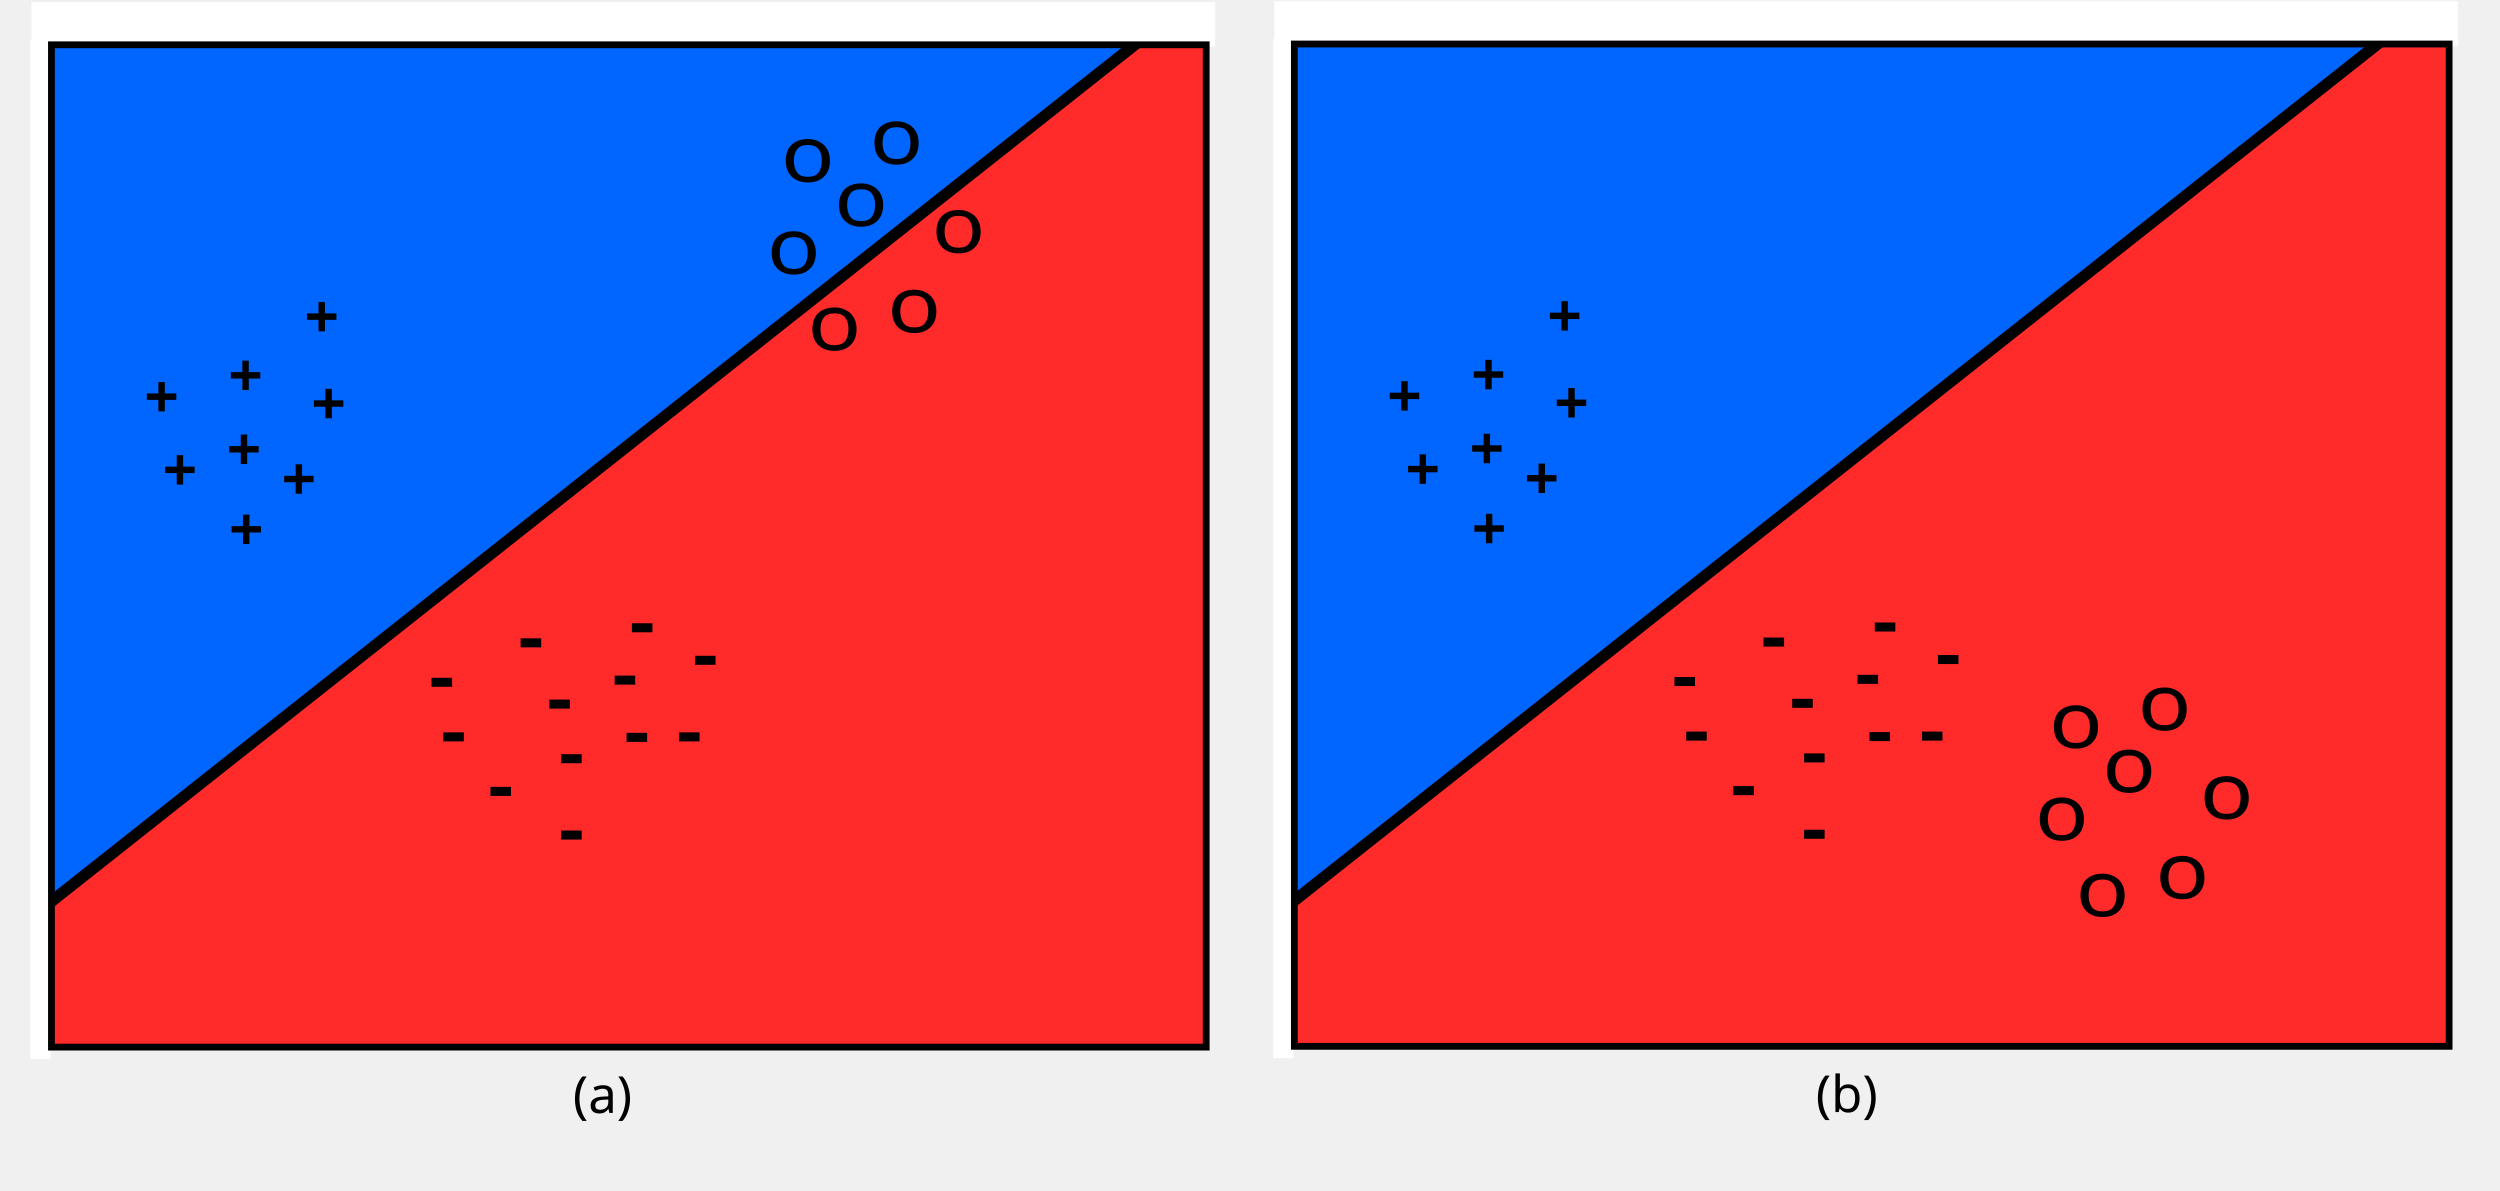
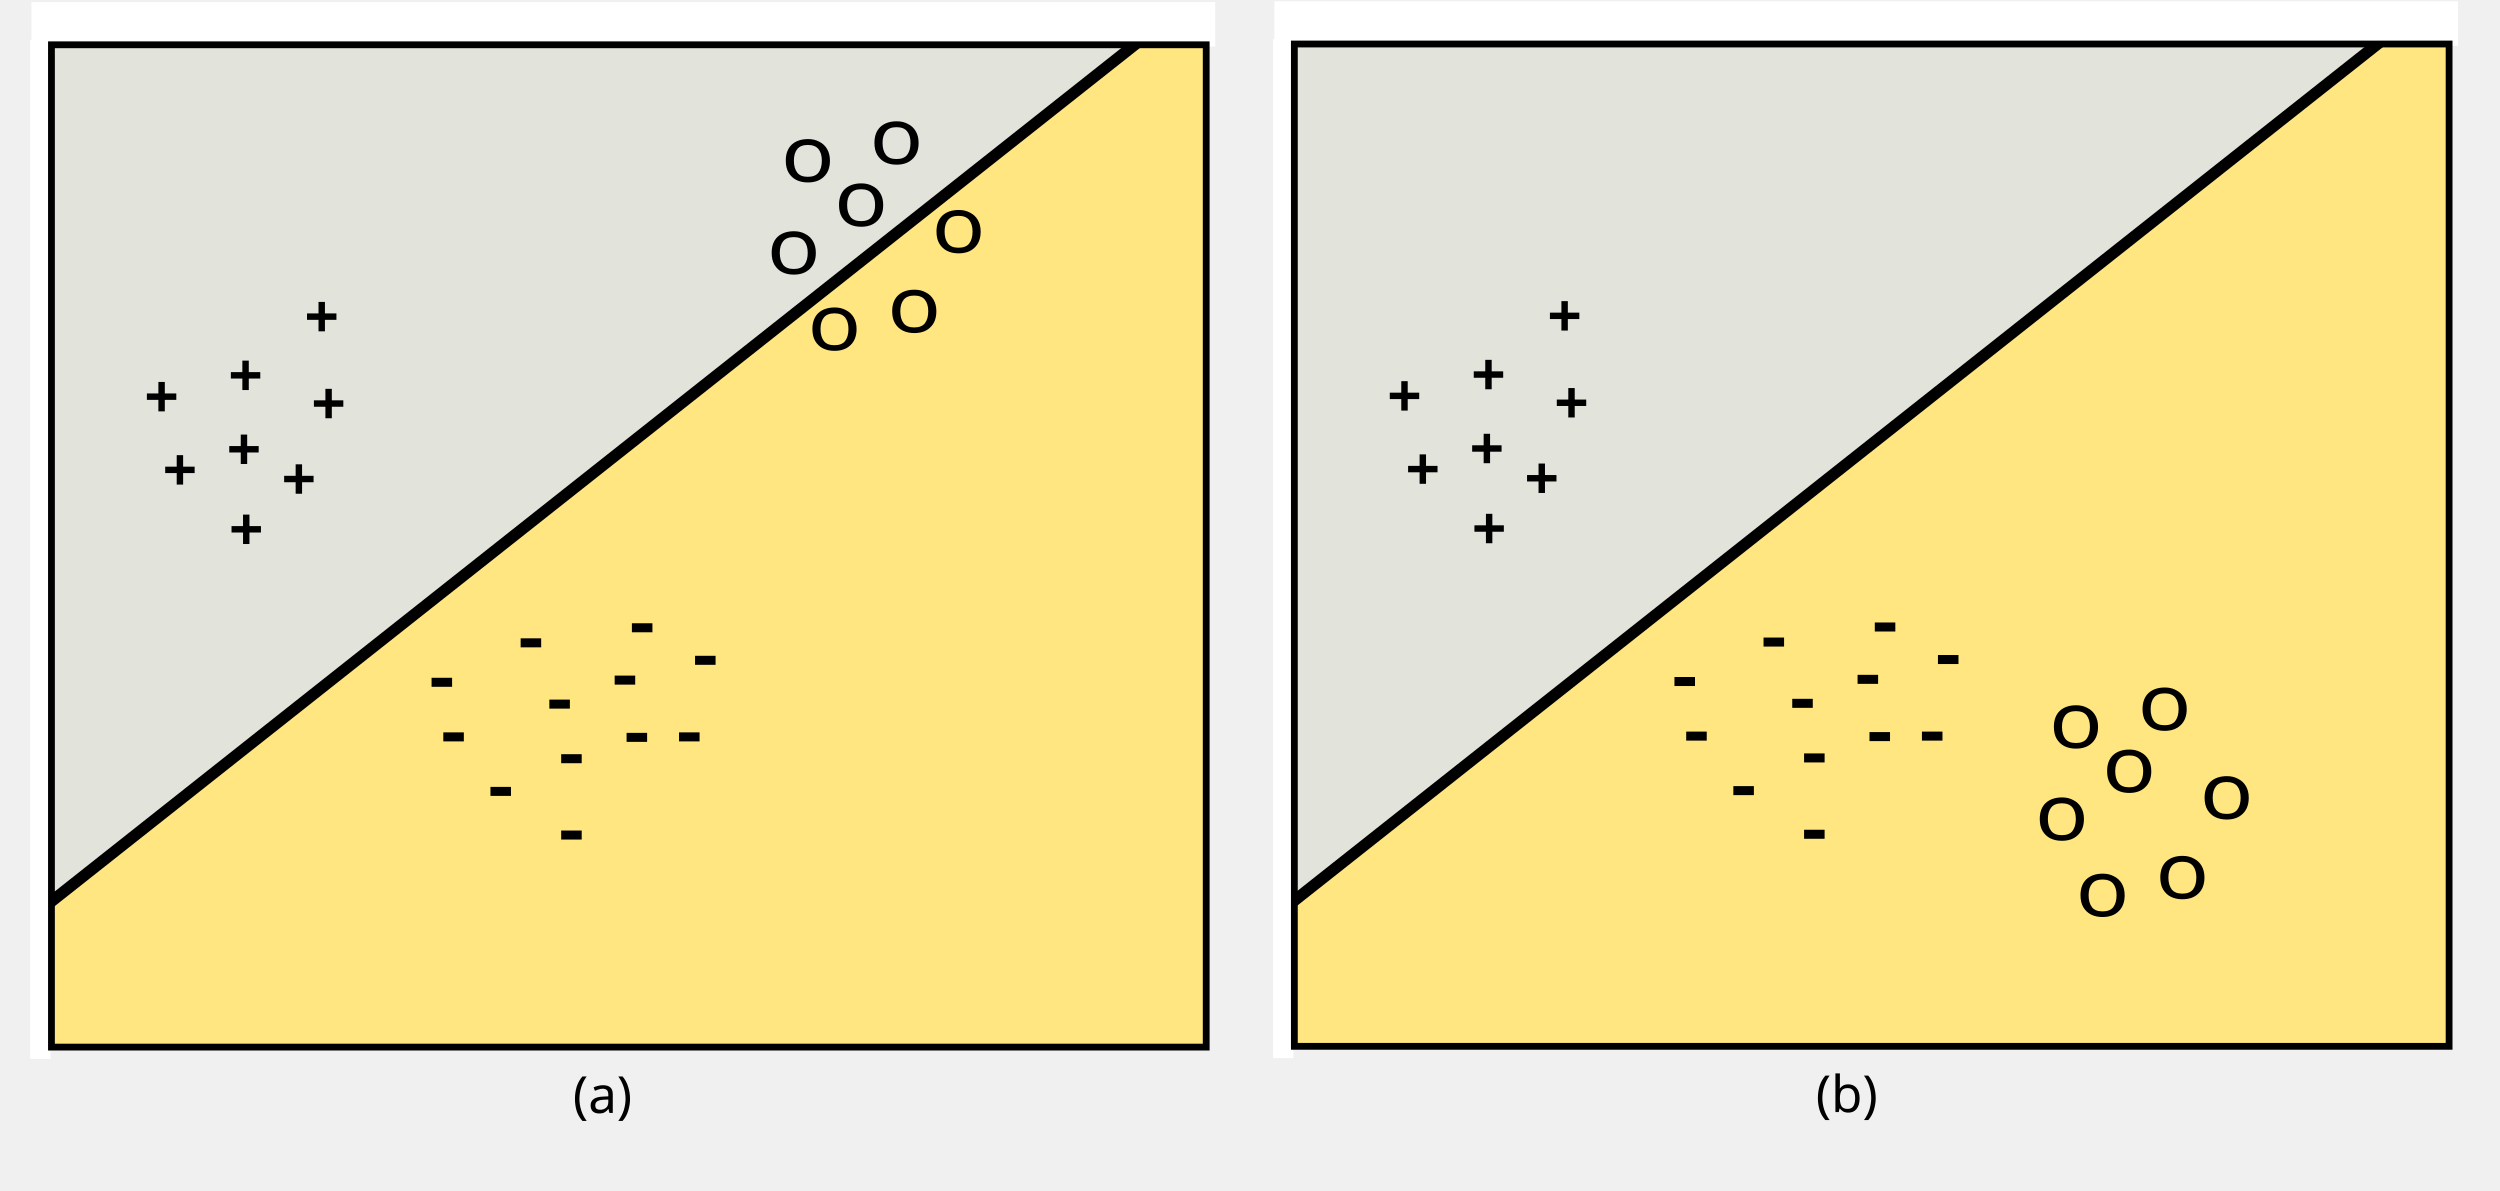
<svg xmlns="http://www.w3.org/2000/svg" width="210mm" height="100mm" viewBox="0 0 210 100" version="1.1" id="svg8">
  <defs id="defs2" />
  <g id="layer1" transform="translate(0,-197)">
-     <g id="g851-9-0" style="stroke:none" transform="translate(-1.332635,1.008718)">
-       <rect y="199.379" x="5.038" height="84.458" width="97.554" id="rect815-2-9" style="fill:#ff2a2a;fill-opacity:1;stroke:none;stroke-width:0.3;stroke-miterlimit:4;stroke-dasharray:none;stroke-opacity:1" />
-       <path id="path847-6-2" d="m 5.045,272.244 -0.007,-72.865 92.182,0.011 z" style="fill:#0066ff;stroke:none;stroke-width:0.284px;stroke-linecap:butt;stroke-linejoin:miter;stroke-opacity:1" />
-     </g>
+     <rect style="fill:#ffe680;fill-opacity:1;stroke:none;stroke-width:0.3;stroke-miterlimit:4;stroke-dasharray:none;stroke-opacity:1" id="rect815-2-9" width="97.554" height="84.458" x="3.705" y="200.388" />
+     <path style="fill:#e2e3db;stroke:none;stroke-width:0.284px;stroke-linecap:butt;stroke-linejoin:miter;stroke-opacity:1" d="m 3.712,273.253 -0.007,-72.865 92.182,0.011 z" id="path847-6-2" />
    <path style="fill:none;stroke:#000000;stroke-width:0.966;stroke-linecap:butt;stroke-linejoin:miter;stroke-miterlimit:4;stroke-dasharray:none;stroke-opacity:1" d="M 3.328,273.503 96.003,200.215" id="path899-6-5" />
    <rect style="fill:#ffffff;fill-opacity:1;stroke:none;stroke-width:2.547;stroke-miterlimit:4;stroke-dasharray:none;stroke-opacity:1" id="rect901-4-4" width="1.704" height="85.61" x="2.537" y="200.338" />
    <rect style="fill:#ffffff;fill-opacity:1;stroke:none;stroke-width:2.198;stroke-miterlimit:4;stroke-dasharray:none;stroke-opacity:1" id="rect903-9-0" width="99.433" height="3.733" x="2.641" y="197.176" />
-     <circle style="fill:#0066ff;fill-opacity:1;stroke:none;stroke-width:0.818;stroke-miterlimit:4;stroke-dasharray:none;stroke-opacity:1" id="path2013" cx="21.515" cy="231.904" r="13.23" />
+     <circle style="fill:#e2e3db;fill-opacity:1;stroke:none;stroke-width:0.818;stroke-miterlimit:4;stroke-dasharray:none;stroke-opacity:1" id="path2013" cx="21.515" cy="231.904" r="13.23" />
    <g id="g1156-5-5" transform="matrix(1.437748,0,0,1.437748,-21.48233,-84.67104)">
      <text id="text1036-0-9" y="219.091" x="28.274" style="font-style:normal;font-weight:normal;font-size:3.549px;line-height:0;font-family:sans-serif;letter-spacing:0px;word-spacing:0px;fill:#000000;fill-opacity:1;stroke:none;stroke-width:0.089" xml:space="preserve">
        <tspan style="font-weight:bold;stroke-width:0.089" y="219.091" x="28.274" id="tspan1034-4-4">+</tspan>
      </text>
      <text id="text1036-3-8-6" y="220.738" x="33.124" style="font-style:normal;font-weight:normal;font-size:3.549px;line-height:0;font-family:sans-serif;letter-spacing:0px;word-spacing:0px;fill:#000000;fill-opacity:1;stroke:none;stroke-width:0.089" xml:space="preserve">
        <tspan style="font-weight:bold;stroke-width:0.089" y="220.738" x="33.124" id="tspan1034-7-7-9">+</tspan>
      </text>
      <text id="text1036-5-1-2" y="228.088" x="28.314" style="font-style:normal;font-weight:normal;font-size:3.549px;line-height:0;font-family:sans-serif;letter-spacing:0px;word-spacing:0px;fill:#000000;fill-opacity:1;stroke:none;stroke-width:0.089" xml:space="preserve">
        <tspan style="font-weight:bold;stroke-width:0.089" y="228.088" x="28.314" id="tspan1034-9-7-2">+</tspan>
      </text>
      <text id="text1036-2-2-4" y="225.148" x="31.387" style="font-style:normal;font-weight:normal;font-size:3.549px;line-height:0;font-family:sans-serif;letter-spacing:0px;word-spacing:0px;fill:#000000;fill-opacity:1;stroke:none;stroke-width:0.089" xml:space="preserve">
        <tspan style="font-weight:bold;stroke-width:0.089" y="225.148" x="31.387" id="tspan1034-2-7-7">+</tspan>
      </text>
      <text id="text1036-8-2-7" y="223.411" x="28.18" style="font-style:normal;font-weight:normal;font-size:3.549px;line-height:0;font-family:sans-serif;letter-spacing:0px;word-spacing:0px;fill:#000000;fill-opacity:1;stroke:none;stroke-width:0.089" xml:space="preserve">
        <tspan style="font-weight:bold;stroke-width:0.089" y="223.411" x="28.18" id="tspan1034-97-2-5">+</tspan>
      </text>
      <text id="text1036-36-6-4" y="224.614" x="24.438" style="font-style:normal;font-weight:normal;font-size:3.549px;line-height:0;font-family:sans-serif;letter-spacing:0px;word-spacing:0px;fill:#000000;fill-opacity:1;stroke:none;stroke-width:0.089" xml:space="preserve">
        <tspan style="font-weight:bold;stroke-width:0.089" y="224.614" x="24.438" id="tspan1034-1-1-8">+</tspan>
      </text>
      <text id="text1036-29-0-1" y="220.337" x="23.369" style="font-style:normal;font-weight:normal;font-size:3.549px;line-height:0;font-family:sans-serif;letter-spacing:0px;word-spacing:0px;fill:#000000;fill-opacity:1;stroke:none;stroke-width:0.089" xml:space="preserve">
        <tspan style="font-weight:bold;stroke-width:0.089" y="220.337" x="23.369" id="tspan1034-3-6-2">+</tspan>
      </text>
      <text id="text1036-1-1-8" y="215.66" x="32.723" style="font-style:normal;font-weight:normal;font-size:3.549px;line-height:0;font-family:sans-serif;letter-spacing:0px;word-spacing:0px;fill:#000000;fill-opacity:1;stroke:none;stroke-width:0.089" xml:space="preserve">
        <tspan style="font-weight:bold;stroke-width:0.089" y="215.66" x="32.723" id="tspan1034-94-5-9">+</tspan>
      </text>
    </g>
-     <circle style="fill:#ff2a2a;fill-opacity:1;stroke:none;stroke-width:0.859;stroke-miterlimit:4;stroke-dasharray:none;stroke-opacity:1" id="path2013-4" cx="48.376" cy="256.947" r="13.898" />
+     <circle style="fill:#ffe680;fill-opacity:1;stroke:none;stroke-width:0.859;stroke-miterlimit:4;stroke-dasharray:none;stroke-opacity:1" id="path2013-4" cx="48.376" cy="256.947" r="13.898" />
    <g id="g1272-9-3" transform="matrix(1.870553,0,0,1.731548,11.06487,-173.2988)">
      <text id="text1036-29-7-49-6" y="245.995" x="17.355" style="font-style:normal;font-weight:normal;font-size:3.549px;line-height:0;font-family:sans-serif;letter-spacing:0px;word-spacing:0px;fill:#000000;fill-opacity:1;stroke:none;stroke-width:0.089" xml:space="preserve">
        <tspan style="font-weight:bold;stroke-width:0.089" y="245.995" x="17.355" id="tspan1034-3-8-09-8">-</tspan>
      </text>
      <text id="text1036-29-7-4-1-0" y="246.84" x="25.189" style="font-style:normal;font-weight:normal;font-size:3.549px;line-height:0;font-family:sans-serif;letter-spacing:0px;word-spacing:0px;fill:#000000;fill-opacity:1;stroke:none;stroke-width:0.089" xml:space="preserve">
        <tspan style="font-weight:bold;stroke-width:0.089" y="246.84" x="25.189" id="tspan1034-3-8-5-7-2">-</tspan>
      </text>
      <text id="text1036-29-7-0-7-1" y="250.581" x="22.115" style="font-style:normal;font-weight:normal;font-size:3.549px;line-height:0;font-family:sans-serif;letter-spacing:0px;word-spacing:0px;fill:#000000;fill-opacity:1;stroke:none;stroke-width:0.089" xml:space="preserve">
        <tspan style="font-weight:bold;stroke-width:0.089" y="250.581" x="22.115" id="tspan1034-3-8-3-1-0">-</tspan>
      </text>
      <text id="text1036-29-7-6-1-5" y="247.802" x="21.58" style="font-style:normal;font-weight:normal;font-size:3.549px;line-height:0;font-family:sans-serif;letter-spacing:0px;word-spacing:0px;fill:#000000;fill-opacity:1;stroke:none;stroke-width:0.089" xml:space="preserve">
        <tspan style="font-weight:bold;stroke-width:0.089" y="247.802" x="21.58" id="tspan1034-3-8-1-5-1">-</tspan>
      </text>
      <text id="text1036-29-7-06-9-1" y="251.613" x="19.175" style="font-style:normal;font-weight:normal;font-size:3.549px;line-height:0;font-family:sans-serif;letter-spacing:0px;word-spacing:0px;fill:#000000;fill-opacity:1;stroke:none;stroke-width:0.089" xml:space="preserve">
        <tspan style="font-weight:bold;stroke-width:0.089" y="251.613" x="19.175" id="tspan1034-3-8-32-7-0">-</tspan>
      </text>
      <text id="text1036-29-7-061-7-8" y="250.554" x="24.467" style="font-style:normal;font-weight:normal;font-size:3.549px;line-height:0;font-family:sans-serif;letter-spacing:0px;word-spacing:0px;fill:#000000;fill-opacity:1;stroke:none;stroke-width:0.089" xml:space="preserve">
        <tspan style="font-weight:bold;stroke-width:0.089" y="250.554" x="24.467" id="tspan1034-3-8-55-6-5">-</tspan>
      </text>
      <text id="text1036-29-7-47-7-0" y="248.967" x="18.646" style="font-style:normal;font-weight:normal;font-size:3.549px;line-height:0;font-family:sans-serif;letter-spacing:0px;word-spacing:0px;fill:#000000;fill-opacity:1;stroke:none;stroke-width:0.089" xml:space="preserve">
        <tspan style="font-weight:bold;stroke-width:0.089" y="248.967" x="18.646" id="tspan1034-3-8-6-3-6">-</tspan>
      </text>
      <text id="text1036-29-7-5-6-4" y="245.263" x="22.35" style="font-style:normal;font-weight:normal;font-size:3.549px;line-height:0;font-family:sans-serif;letter-spacing:0px;word-spacing:0px;fill:#000000;fill-opacity:1;stroke:none;stroke-width:0.089" xml:space="preserve">
        <tspan style="font-weight:bold;stroke-width:0.089" y="245.263" x="22.35" id="tspan1034-3-8-69-5-6">-</tspan>
      </text>
      <text id="text1036-29-7-3-6-2" y="247.909" x="13.354" style="font-style:normal;font-weight:normal;font-size:3.549px;line-height:0;font-family:sans-serif;letter-spacing:0px;word-spacing:0px;fill:#000000;fill-opacity:1;stroke:none;stroke-width:0.089" xml:space="preserve">
        <tspan style="font-weight:bold;stroke-width:0.089" y="247.909" x="13.354" id="tspan1034-3-8-7-3-5">-</tspan>
      </text>
      <text id="text1036-29-7-45-9-8" y="250.554" x="13.883" style="font-style:normal;font-weight:normal;font-size:3.549px;line-height:0;font-family:sans-serif;letter-spacing:0px;word-spacing:0px;fill:#000000;fill-opacity:1;stroke:none;stroke-width:0.089" xml:space="preserve">
        <tspan style="font-weight:bold;stroke-width:0.089" y="250.554" x="13.883" id="tspan1034-3-8-2-4-6">-</tspan>
      </text>
      <text id="text1036-29-7-54-8-2" y="253.2" x="16" style="font-style:normal;font-weight:normal;font-size:3.549px;line-height:0;font-family:sans-serif;letter-spacing:0px;word-spacing:0px;fill:#000000;fill-opacity:1;stroke:none;stroke-width:0.089" xml:space="preserve">
        <tspan style="font-weight:bold;stroke-width:0.089" y="253.2" x="16" id="tspan1034-3-8-74-1-8">-</tspan>
      </text>
      <text id="text1036-29-7-43-2-4" y="255.317" x="19.175" style="font-style:normal;font-weight:normal;font-size:3.549px;line-height:0;font-family:sans-serif;letter-spacing:0px;word-spacing:0px;fill:#000000;fill-opacity:1;stroke:none;stroke-width:0.089" xml:space="preserve">
        <tspan style="font-weight:bold;stroke-width:0.089" y="255.317" x="19.175" id="tspan1034-3-8-0-9-7">-</tspan>
      </text>
    </g>
    <g transform="matrix(1.407072,0,0,1.407072,-32.78075,-86.64671)" id="g1380-3-2">
      <text transform="scale(1.067792,0.9365115)" id="text1276-90-4" y="232.71" x="64.697" style="font-style:normal;font-weight:normal;font-size:4.975px;line-height:0;font-family:sans-serif;letter-spacing:0px;word-spacing:0px;fill:#000000;fill-opacity:1;stroke:none;stroke-width:0.124" xml:space="preserve">
        <tspan style="stroke-width:0.124" y="232.71" x="64.697" id="tspan1274-885-0">o</tspan>
      </text>
      <text transform="scale(1.067792,0.9365115)" id="text1276-7-0-6" y="237.57" x="66.972" style="font-style:normal;font-weight:normal;font-size:4.975px;line-height:0;font-family:sans-serif;letter-spacing:0px;word-spacing:0px;fill:#000000;fill-opacity:1;stroke:none;stroke-width:0.124" xml:space="preserve">
        <tspan style="stroke-width:0.124" y="237.57" x="66.972" id="tspan1274-8-9-2">o</tspan>
      </text>
      <text transform="scale(1.067792,0.9365115)" id="text1276-6-6-9" y="236.44" x="71.432" style="font-style:normal;font-weight:normal;font-size:4.975px;line-height:0;font-family:sans-serif;letter-spacing:0px;word-spacing:0px;fill:#000000;fill-opacity:1;stroke:none;stroke-width:0.124" xml:space="preserve">
        <tspan style="stroke-width:0.124" y="236.44" x="71.432" id="tspan1274-88-3-9">o</tspan>
      </text>
      <text transform="scale(1.067792,0.9365115)" id="text1276-4-8-0" y="229.66" x="68.459" style="font-style:normal;font-weight:normal;font-size:4.975px;line-height:0;font-family:sans-serif;letter-spacing:0px;word-spacing:0px;fill:#000000;fill-opacity:1;stroke:none;stroke-width:0.124" xml:space="preserve">
        <tspan style="stroke-width:0.124" y="229.66" x="68.459" id="tspan1274-3-5-8">o</tspan>
      </text>
      <text transform="scale(1.067792,0.9365115)" id="text1276-1-6-1" y="225.705" x="70.441" style="font-style:normal;font-weight:normal;font-size:4.975px;line-height:0;font-family:sans-serif;letter-spacing:0px;word-spacing:0px;fill:#000000;fill-opacity:1;stroke:none;stroke-width:0.124" xml:space="preserve">
        <tspan style="stroke-width:0.124" y="225.705" x="70.441" id="tspan1274-4-1-3">o</tspan>
      </text>
      <text transform="scale(1.067792,0.9365115)" id="text1276-9-1-1" y="231.355" x="73.91" style="font-style:normal;font-weight:normal;font-size:4.975px;line-height:0;font-family:sans-serif;letter-spacing:0px;word-spacing:0px;fill:#000000;fill-opacity:1;stroke:none;stroke-width:0.124" xml:space="preserve">
        <tspan style="stroke-width:0.124" y="231.355" x="73.91" id="tspan1274-2-5-1">o</tspan>
      </text>
      <text transform="scale(1.067792,0.9365115)" id="text1276-0-9-0" y="226.835" x="65.485" style="font-style:normal;font-weight:normal;font-size:4.975px;line-height:0;font-family:sans-serif;letter-spacing:0px;word-spacing:0px;fill:#000000;fill-opacity:1;stroke:none;stroke-width:0.124" xml:space="preserve">
        <tspan style="stroke-width:0.124" y="226.835" x="65.485" id="tspan1274-6-8-3">o</tspan>
      </text>
    </g>
    <rect style="fill:none;fill-opacity:1;stroke:#000000;stroke-width:0.571;stroke-miterlimit:4;stroke-dasharray:none;stroke-opacity:1" id="rect2032" width="96.999" height="84.195" x="4.322" y="200.762" />
    <text xml:space="preserve" style="font-style:normal;font-weight:normal;font-size:4.281px;line-height:0;font-family:sans-serif;letter-spacing:0px;word-spacing:0px;fill:#000000;fill-opacity:1;stroke:none;stroke-width:0.107" x="48.126" y="290.481" id="text2051">
      <tspan id="tspan2049" x="48.126" y="290.481" style="stroke-width:0.107">(a)</tspan>
    </text>
-     <g transform="translate(103.071,0.9434233)" id="g999-8-3-1">
-       <g style="stroke:none" id="g851-9-0-9">
-         <rect style="fill:#ff2a2a;fill-opacity:1;stroke:none;stroke-width:0.3;stroke-miterlimit:4;stroke-dasharray:none;stroke-opacity:1" id="rect815-2-9-6" width="97.554" height="84.458" x="5.038" y="199.379" />
-         <path style="fill:#0066ff;stroke:none;stroke-width:0.284px;stroke-linecap:butt;stroke-linejoin:miter;stroke-opacity:1" d="m 5.045,272.244 -0.007,-72.865 92.182,0.011 z" id="path847-6-2-9" />
-       </g>
-       <path id="path899-6-5-3" d="M 4.661,272.494 97.336,199.207" style="fill:none;stroke:#000000;stroke-width:0.966;stroke-linecap:butt;stroke-linejoin:miter;stroke-miterlimit:4;stroke-dasharray:none;stroke-opacity:1" />
-       <rect y="199.33" x="3.87" height="85.61" width="1.704" id="rect901-4-4-3" style="fill:#ffffff;fill-opacity:1;stroke:none;stroke-width:2.547;stroke-miterlimit:4;stroke-dasharray:none;stroke-opacity:1" />
-       <rect y="196.168" x="3.973" height="3.733" width="99.433" id="rect903-9-0-8" style="fill:#ffffff;fill-opacity:1;stroke:none;stroke-width:2.198;stroke-miterlimit:4;stroke-dasharray:none;stroke-opacity:1" />
-     </g>
-     <circle style="fill:#0066ff;fill-opacity:1;stroke:none;stroke-width:0.818;stroke-miterlimit:4;stroke-dasharray:none;stroke-opacity:1" id="path2013-0" cx="125.919" cy="231.839" r="13.23" />
+     <rect style="fill:#ffe680;fill-opacity:1;stroke:none;stroke-width:0.3;stroke-miterlimit:4;stroke-dasharray:none;stroke-opacity:1" id="rect815-2-9-6" width="97.554" height="84.458" x="108.109" y="200.323" />
+     <path style="fill:#e2e3db;stroke:none;stroke-width:0.284px;stroke-linecap:butt;stroke-linejoin:miter;stroke-opacity:1" d="m 108.116,273.188 -0.007,-72.865 92.182,0.011 z" id="path847-6-2-9" />
+     <path style="fill:#e2e3db;stroke:#000000;stroke-width:0.966;stroke-linecap:butt;stroke-linejoin:miter;stroke-miterlimit:4;stroke-dasharray:none;stroke-opacity:1" d="m 107.732,273.438 92.675,-73.288" id="path899-6-5-3" />
+     <rect style="fill:#ffffff;fill-opacity:1;stroke:none;stroke-width:2.547;stroke-miterlimit:4;stroke-dasharray:none;stroke-opacity:1" id="rect901-4-4-3" width="1.704" height="85.61" x="106.941" y="200.273" />
+     <rect style="fill:#ffffff;fill-opacity:1;stroke:none;stroke-width:2.198;stroke-miterlimit:4;stroke-dasharray:none;stroke-opacity:1" id="rect903-9-0-8" width="99.433" height="3.733" x="107.044" y="197.111" />
+     <circle style="fill:#e2e3db;fill-opacity:1;stroke:none;stroke-width:0.818;stroke-miterlimit:4;stroke-dasharray:none;stroke-opacity:1" id="path2013-0" cx="125.919" cy="231.839" r="13.23" />
    <g id="g1156-5-5-5" transform="matrix(1.437748,0,0,1.437748,82.92131,-84.73636)">
      <text id="text1036-0-9-6" y="219.091" x="28.274" style="font-style:normal;font-weight:normal;font-size:3.549px;line-height:0;font-family:sans-serif;letter-spacing:0px;word-spacing:0px;fill:#000000;fill-opacity:1;stroke:none;stroke-width:0.089" xml:space="preserve">
        <tspan style="font-weight:bold;stroke-width:0.089" y="219.091" x="28.274" id="tspan1034-4-4-6">+</tspan>
      </text>
      <text id="text1036-3-8-6-4" y="220.738" x="33.124" style="font-style:normal;font-weight:normal;font-size:3.549px;line-height:0;font-family:sans-serif;letter-spacing:0px;word-spacing:0px;fill:#000000;fill-opacity:1;stroke:none;stroke-width:0.089" xml:space="preserve">
        <tspan style="font-weight:bold;stroke-width:0.089" y="220.738" x="33.124" id="tspan1034-7-7-9-0">+</tspan>
      </text>
      <text id="text1036-5-1-2-0" y="228.088" x="28.314" style="font-style:normal;font-weight:normal;font-size:3.549px;line-height:0;font-family:sans-serif;letter-spacing:0px;word-spacing:0px;fill:#000000;fill-opacity:1;stroke:none;stroke-width:0.089" xml:space="preserve">
        <tspan style="font-weight:bold;stroke-width:0.089" y="228.088" x="28.314" id="tspan1034-9-7-2-4">+</tspan>
      </text>
      <text id="text1036-2-2-4-6" y="225.148" x="31.387" style="font-style:normal;font-weight:normal;font-size:3.549px;line-height:0;font-family:sans-serif;letter-spacing:0px;word-spacing:0px;fill:#000000;fill-opacity:1;stroke:none;stroke-width:0.089" xml:space="preserve">
        <tspan style="font-weight:bold;stroke-width:0.089" y="225.148" x="31.387" id="tspan1034-2-7-7-2">+</tspan>
      </text>
      <text id="text1036-8-2-7-6" y="223.411" x="28.18" style="font-style:normal;font-weight:normal;font-size:3.549px;line-height:0;font-family:sans-serif;letter-spacing:0px;word-spacing:0px;fill:#000000;fill-opacity:1;stroke:none;stroke-width:0.089" xml:space="preserve">
        <tspan style="font-weight:bold;stroke-width:0.089" y="223.411" x="28.18" id="tspan1034-97-2-5-7">+</tspan>
      </text>
      <text id="text1036-36-6-4-5" y="224.614" x="24.438" style="font-style:normal;font-weight:normal;font-size:3.549px;line-height:0;font-family:sans-serif;letter-spacing:0px;word-spacing:0px;fill:#000000;fill-opacity:1;stroke:none;stroke-width:0.089" xml:space="preserve">
        <tspan style="font-weight:bold;stroke-width:0.089" y="224.614" x="24.438" id="tspan1034-1-1-8-6">+</tspan>
      </text>
      <text id="text1036-29-0-1-9" y="220.337" x="23.369" style="font-style:normal;font-weight:normal;font-size:3.549px;line-height:0;font-family:sans-serif;letter-spacing:0px;word-spacing:0px;fill:#000000;fill-opacity:1;stroke:none;stroke-width:0.089" xml:space="preserve">
        <tspan style="font-weight:bold;stroke-width:0.089" y="220.337" x="23.369" id="tspan1034-3-6-2-8">+</tspan>
      </text>
      <text id="text1036-1-1-8-7" y="215.66" x="32.723" style="font-style:normal;font-weight:normal;font-size:3.549px;line-height:0;font-family:sans-serif;letter-spacing:0px;word-spacing:0px;fill:#000000;fill-opacity:1;stroke:none;stroke-width:0.089" xml:space="preserve">
        <tspan style="font-weight:bold;stroke-width:0.089" y="215.66" x="32.723" id="tspan1034-94-5-9-2">+</tspan>
      </text>
    </g>
-     <circle style="fill:#ff2a2a;fill-opacity:1;stroke:none;stroke-width:0.859;stroke-miterlimit:4;stroke-dasharray:none;stroke-opacity:1" id="path2013-4-8" cx="152.779" cy="256.882" r="13.898" />
+     <circle style="fill:#ffe680;fill-opacity:1;stroke:none;stroke-width:0.859;stroke-miterlimit:4;stroke-dasharray:none;stroke-opacity:1" id="path2013-4-8" cx="152.779" cy="256.882" r="13.898" />
    <g id="g1272-9-3-2" transform="matrix(1.870553,0,0,1.731548,115.4685,-173.3641)">
      <text id="text1036-29-7-49-6-9" y="245.995" x="17.355" style="font-style:normal;font-weight:normal;font-size:3.549px;line-height:0;font-family:sans-serif;letter-spacing:0px;word-spacing:0px;fill:#000000;fill-opacity:1;stroke:none;stroke-width:0.089" xml:space="preserve">
        <tspan style="font-weight:bold;stroke-width:0.089" y="245.995" x="17.355" id="tspan1034-3-8-09-8-9">-</tspan>
      </text>
      <text id="text1036-29-7-4-1-0-6" y="246.84" x="25.189" style="font-style:normal;font-weight:normal;font-size:3.549px;line-height:0;font-family:sans-serif;letter-spacing:0px;word-spacing:0px;fill:#000000;fill-opacity:1;stroke:none;stroke-width:0.089" xml:space="preserve">
        <tspan style="font-weight:bold;stroke-width:0.089" y="246.84" x="25.189" id="tspan1034-3-8-5-7-2-0">-</tspan>
      </text>
      <text id="text1036-29-7-0-7-1-2" y="250.581" x="22.115" style="font-style:normal;font-weight:normal;font-size:3.549px;line-height:0;font-family:sans-serif;letter-spacing:0px;word-spacing:0px;fill:#000000;fill-opacity:1;stroke:none;stroke-width:0.089" xml:space="preserve">
        <tspan style="font-weight:bold;stroke-width:0.089" y="250.581" x="22.115" id="tspan1034-3-8-3-1-0-7">-</tspan>
      </text>
      <text id="text1036-29-7-6-1-5-6" y="247.802" x="21.58" style="font-style:normal;font-weight:normal;font-size:3.549px;line-height:0;font-family:sans-serif;letter-spacing:0px;word-spacing:0px;fill:#000000;fill-opacity:1;stroke:none;stroke-width:0.089" xml:space="preserve">
        <tspan style="font-weight:bold;stroke-width:0.089" y="247.802" x="21.58" id="tspan1034-3-8-1-5-1-1">-</tspan>
      </text>
      <text id="text1036-29-7-06-9-1-3" y="251.613" x="19.175" style="font-style:normal;font-weight:normal;font-size:3.549px;line-height:0;font-family:sans-serif;letter-spacing:0px;word-spacing:0px;fill:#000000;fill-opacity:1;stroke:none;stroke-width:0.089" xml:space="preserve">
        <tspan style="font-weight:bold;stroke-width:0.089" y="251.613" x="19.175" id="tspan1034-3-8-32-7-0-2">-</tspan>
      </text>
      <text id="text1036-29-7-061-7-8-1" y="250.554" x="24.467" style="font-style:normal;font-weight:normal;font-size:3.549px;line-height:0;font-family:sans-serif;letter-spacing:0px;word-spacing:0px;fill:#000000;fill-opacity:1;stroke:none;stroke-width:0.089" xml:space="preserve">
        <tspan style="font-weight:bold;stroke-width:0.089" y="250.554" x="24.467" id="tspan1034-3-8-55-6-5-5">-</tspan>
      </text>
      <text id="text1036-29-7-47-7-0-9" y="248.967" x="18.646" style="font-style:normal;font-weight:normal;font-size:3.549px;line-height:0;font-family:sans-serif;letter-spacing:0px;word-spacing:0px;fill:#000000;fill-opacity:1;stroke:none;stroke-width:0.089" xml:space="preserve">
        <tspan style="font-weight:bold;stroke-width:0.089" y="248.967" x="18.646" id="tspan1034-3-8-6-3-6-9">-</tspan>
      </text>
      <text id="text1036-29-7-5-6-4-1" y="245.263" x="22.35" style="font-style:normal;font-weight:normal;font-size:3.549px;line-height:0;font-family:sans-serif;letter-spacing:0px;word-spacing:0px;fill:#000000;fill-opacity:1;stroke:none;stroke-width:0.089" xml:space="preserve">
        <tspan style="font-weight:bold;stroke-width:0.089" y="245.263" x="22.35" id="tspan1034-3-8-69-5-6-4">-</tspan>
      </text>
      <text id="text1036-29-7-3-6-2-9" y="247.909" x="13.354" style="font-style:normal;font-weight:normal;font-size:3.549px;line-height:0;font-family:sans-serif;letter-spacing:0px;word-spacing:0px;fill:#000000;fill-opacity:1;stroke:none;stroke-width:0.089" xml:space="preserve">
        <tspan style="font-weight:bold;stroke-width:0.089" y="247.909" x="13.354" id="tspan1034-3-8-7-3-5-1">-</tspan>
      </text>
      <text id="text1036-29-7-45-9-8-0" y="250.554" x="13.883" style="font-style:normal;font-weight:normal;font-size:3.549px;line-height:0;font-family:sans-serif;letter-spacing:0px;word-spacing:0px;fill:#000000;fill-opacity:1;stroke:none;stroke-width:0.089" xml:space="preserve">
        <tspan style="font-weight:bold;stroke-width:0.089" y="250.554" x="13.883" id="tspan1034-3-8-2-4-6-7">-</tspan>
      </text>
      <text id="text1036-29-7-54-8-2-5" y="253.2" x="16" style="font-style:normal;font-weight:normal;font-size:3.549px;line-height:0;font-family:sans-serif;letter-spacing:0px;word-spacing:0px;fill:#000000;fill-opacity:1;stroke:none;stroke-width:0.089" xml:space="preserve">
        <tspan style="font-weight:bold;stroke-width:0.089" y="253.2" x="16" id="tspan1034-3-8-74-1-8-8">-</tspan>
      </text>
      <text id="text1036-29-7-43-2-4-7" y="255.317" x="19.175" style="font-style:normal;font-weight:normal;font-size:3.549px;line-height:0;font-family:sans-serif;letter-spacing:0px;word-spacing:0px;fill:#000000;fill-opacity:1;stroke:none;stroke-width:0.089" xml:space="preserve">
        <tspan style="font-weight:bold;stroke-width:0.089" y="255.317" x="19.175" id="tspan1034-3-8-0-9-7-0">-</tspan>
      </text>
    </g>
    <g transform="matrix(1.407072,0,0,1.407072,73.73956,-39.087)" id="g1380-3-2-4">
      <text transform="scale(1.067792,0.9365115)" id="text1276-90-4-8" y="232.71" x="64.697" style="font-style:normal;font-weight:normal;font-size:4.975px;line-height:0;font-family:sans-serif;letter-spacing:0px;word-spacing:0px;fill:#000000;fill-opacity:1;stroke:none;stroke-width:0.124" xml:space="preserve">
        <tspan style="stroke-width:0.124" y="232.71" x="64.697" id="tspan1274-885-0-0">o</tspan>
      </text>
      <text transform="scale(1.067792,0.9365115)" id="text1276-7-0-6-4" y="237.57" x="66.972" style="font-style:normal;font-weight:normal;font-size:4.975px;line-height:0;font-family:sans-serif;letter-spacing:0px;word-spacing:0px;fill:#000000;fill-opacity:1;stroke:none;stroke-width:0.124" xml:space="preserve">
        <tspan style="stroke-width:0.124" y="237.57" x="66.972" id="tspan1274-8-9-2-2">o</tspan>
      </text>
      <text transform="scale(1.067792,0.9365115)" id="text1276-6-6-9-9" y="236.44" x="71.432" style="font-style:normal;font-weight:normal;font-size:4.975px;line-height:0;font-family:sans-serif;letter-spacing:0px;word-spacing:0px;fill:#000000;fill-opacity:1;stroke:none;stroke-width:0.124" xml:space="preserve">
        <tspan style="stroke-width:0.124" y="236.44" x="71.432" id="tspan1274-88-3-9-6">o</tspan>
      </text>
      <text transform="scale(1.067792,0.9365115)" id="text1276-4-8-0-1" y="229.66" x="68.459" style="font-style:normal;font-weight:normal;font-size:4.975px;line-height:0;font-family:sans-serif;letter-spacing:0px;word-spacing:0px;fill:#000000;fill-opacity:1;stroke:none;stroke-width:0.124" xml:space="preserve">
        <tspan style="stroke-width:0.124" y="229.66" x="68.459" id="tspan1274-3-5-8-0">o</tspan>
      </text>
      <text transform="scale(1.067792,0.9365115)" id="text1276-1-6-1-4" y="225.705" x="70.441" style="font-style:normal;font-weight:normal;font-size:4.975px;line-height:0;font-family:sans-serif;letter-spacing:0px;word-spacing:0px;fill:#000000;fill-opacity:1;stroke:none;stroke-width:0.124" xml:space="preserve">
        <tspan style="stroke-width:0.124" y="225.705" x="70.441" id="tspan1274-4-1-3-2">o</tspan>
      </text>
      <text transform="scale(1.067792,0.9365115)" id="text1276-9-1-1-2" y="231.355" x="73.91" style="font-style:normal;font-weight:normal;font-size:4.975px;line-height:0;font-family:sans-serif;letter-spacing:0px;word-spacing:0px;fill:#000000;fill-opacity:1;stroke:none;stroke-width:0.124" xml:space="preserve">
        <tspan style="stroke-width:0.124" y="231.355" x="73.91" id="tspan1274-2-5-1-2">o</tspan>
      </text>
      <text transform="scale(1.067792,0.9365115)" id="text1276-0-9-0-0" y="226.835" x="65.485" style="font-style:normal;font-weight:normal;font-size:4.975px;line-height:0;font-family:sans-serif;letter-spacing:0px;word-spacing:0px;fill:#000000;fill-opacity:1;stroke:none;stroke-width:0.124" xml:space="preserve">
        <tspan style="stroke-width:0.124" y="226.835" x="65.485" id="tspan1274-6-8-3-5">o</tspan>
      </text>
    </g>
    <rect style="fill:none;fill-opacity:1;stroke:#000000;stroke-width:0.571;stroke-miterlimit:4;stroke-dasharray:none;stroke-opacity:1" id="rect2032-5" width="96.999" height="84.195" x="108.726" y="200.697" />
    <text xml:space="preserve" style="font-style:normal;font-weight:normal;font-size:4.281px;line-height:0;font-family:sans-serif;letter-spacing:0px;word-spacing:0px;fill:#000000;fill-opacity:1;stroke:none;stroke-width:0.107" x="152.53" y="290.416" id="text2051-2">
      <tspan id="tspan2049-9" x="152.53" y="290.416" style="stroke-width:0.107">(b)</tspan>
    </text>
  </g>
</svg>
